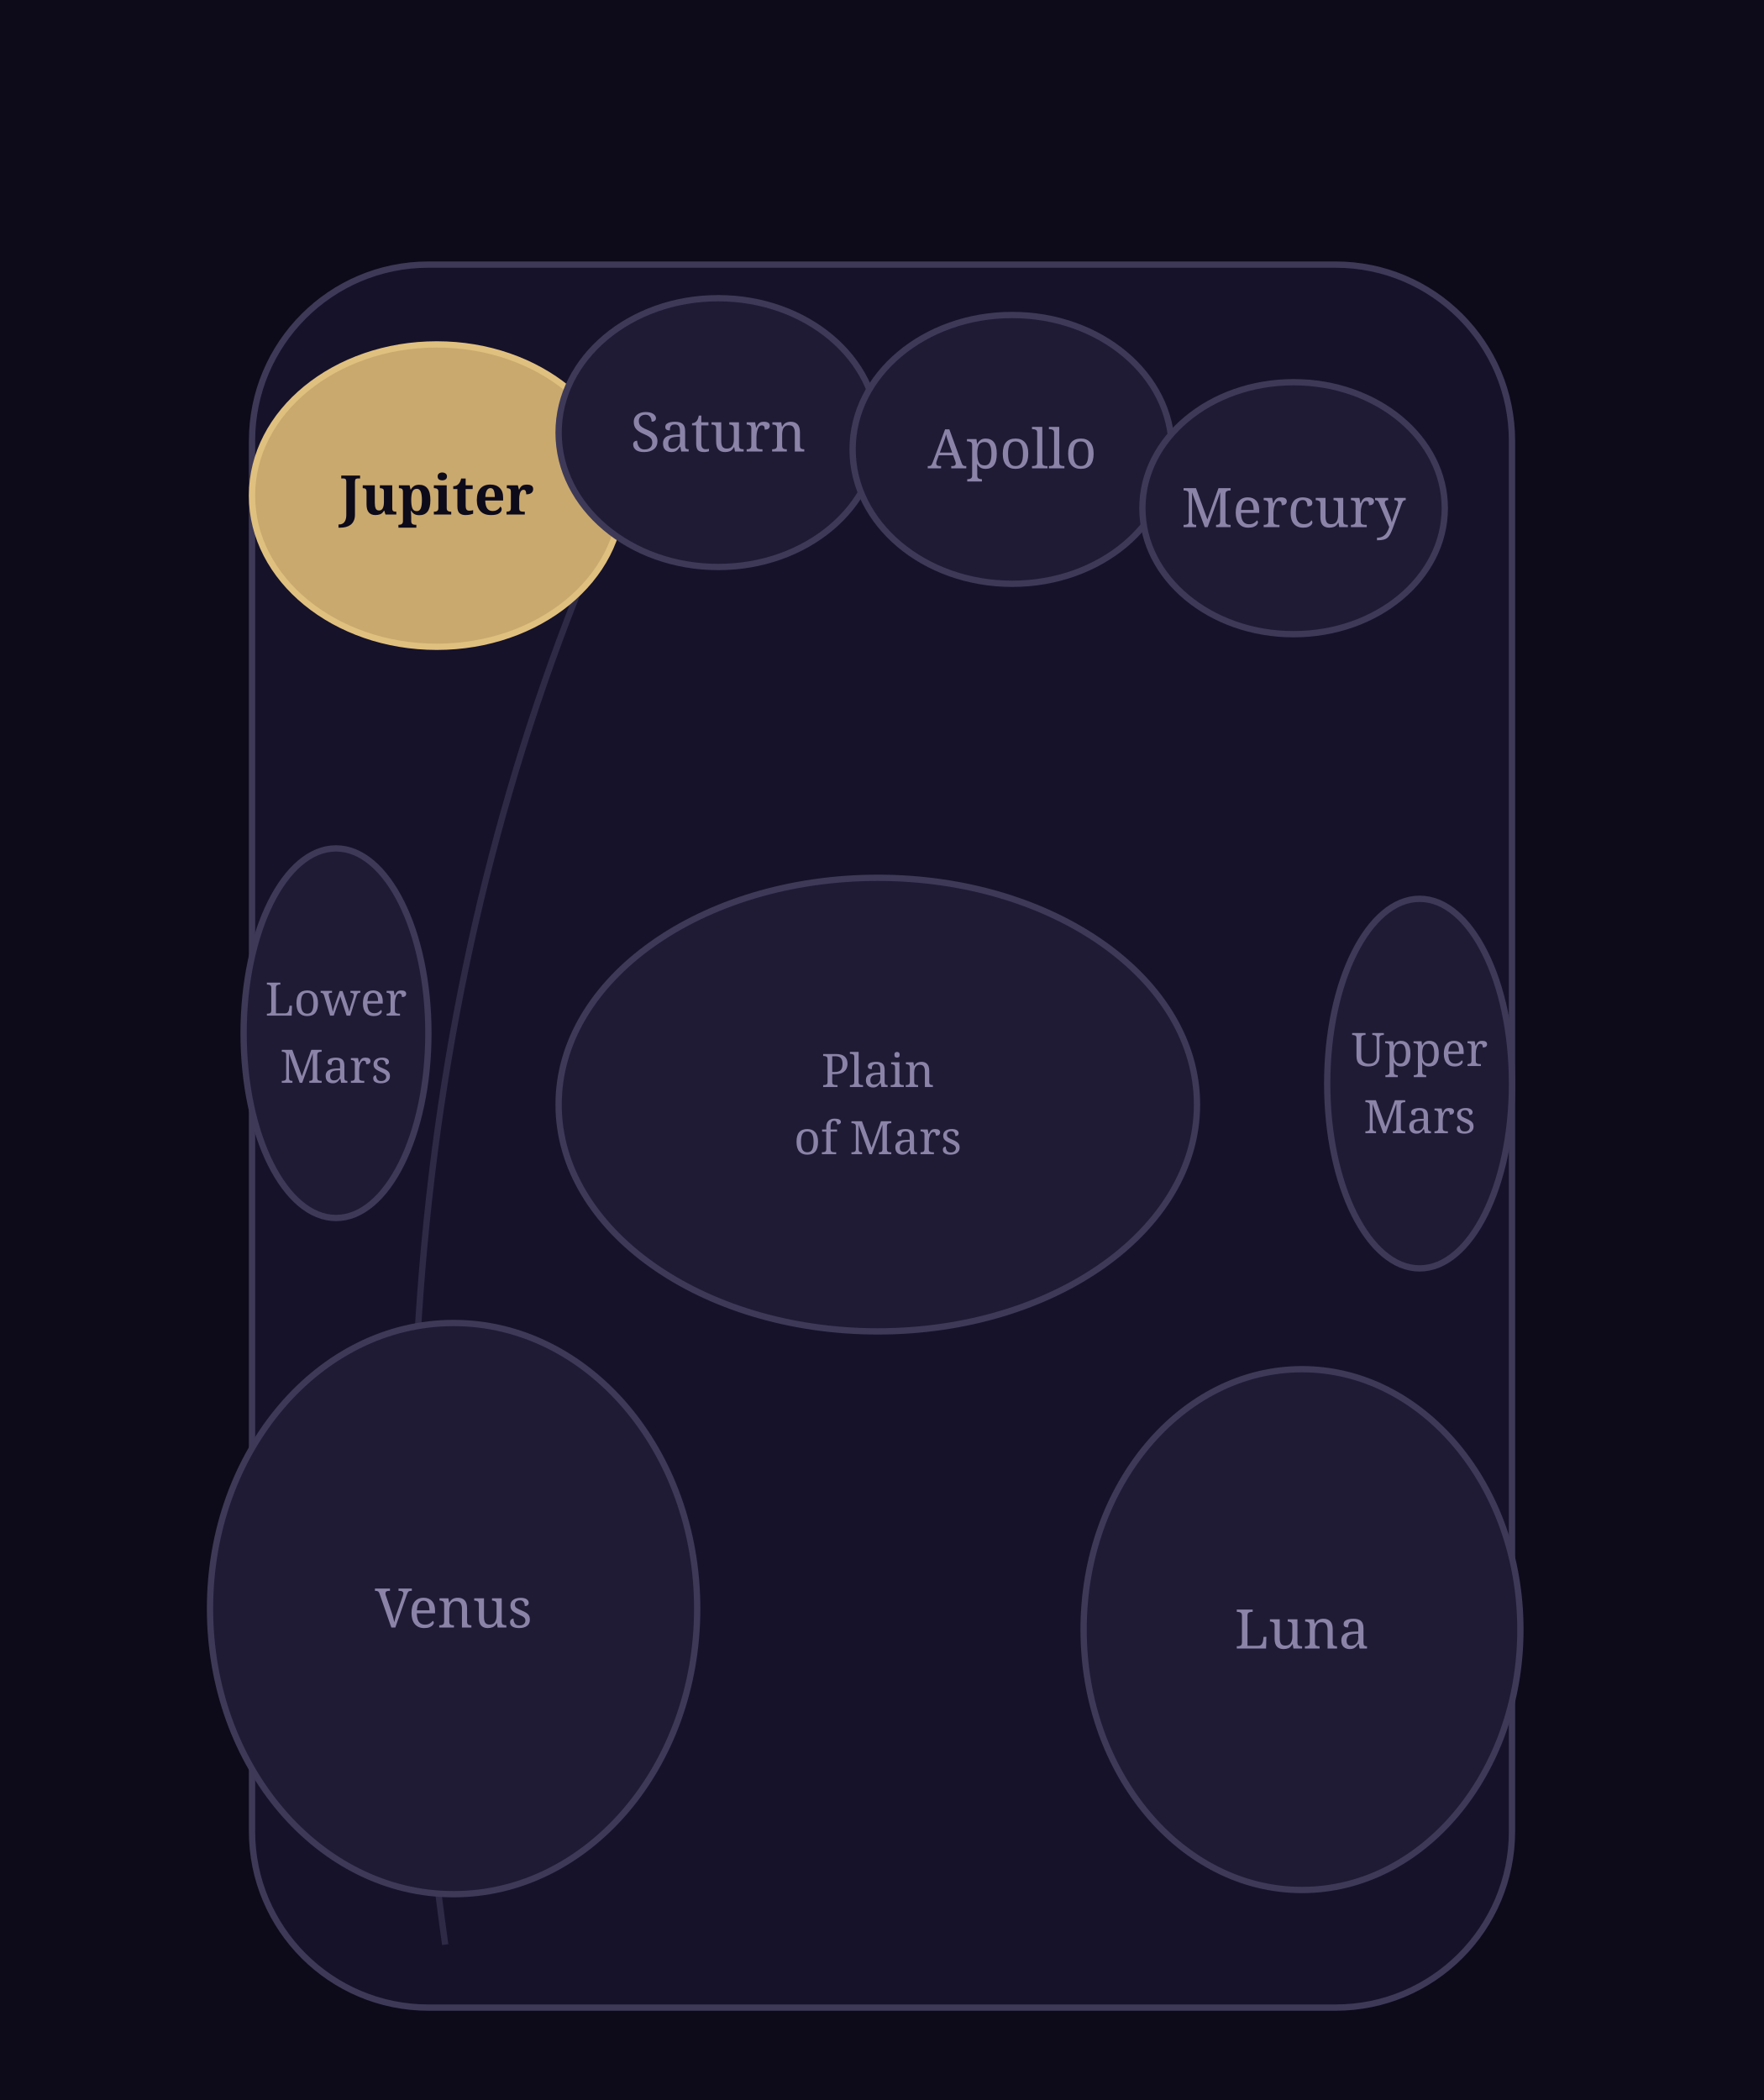
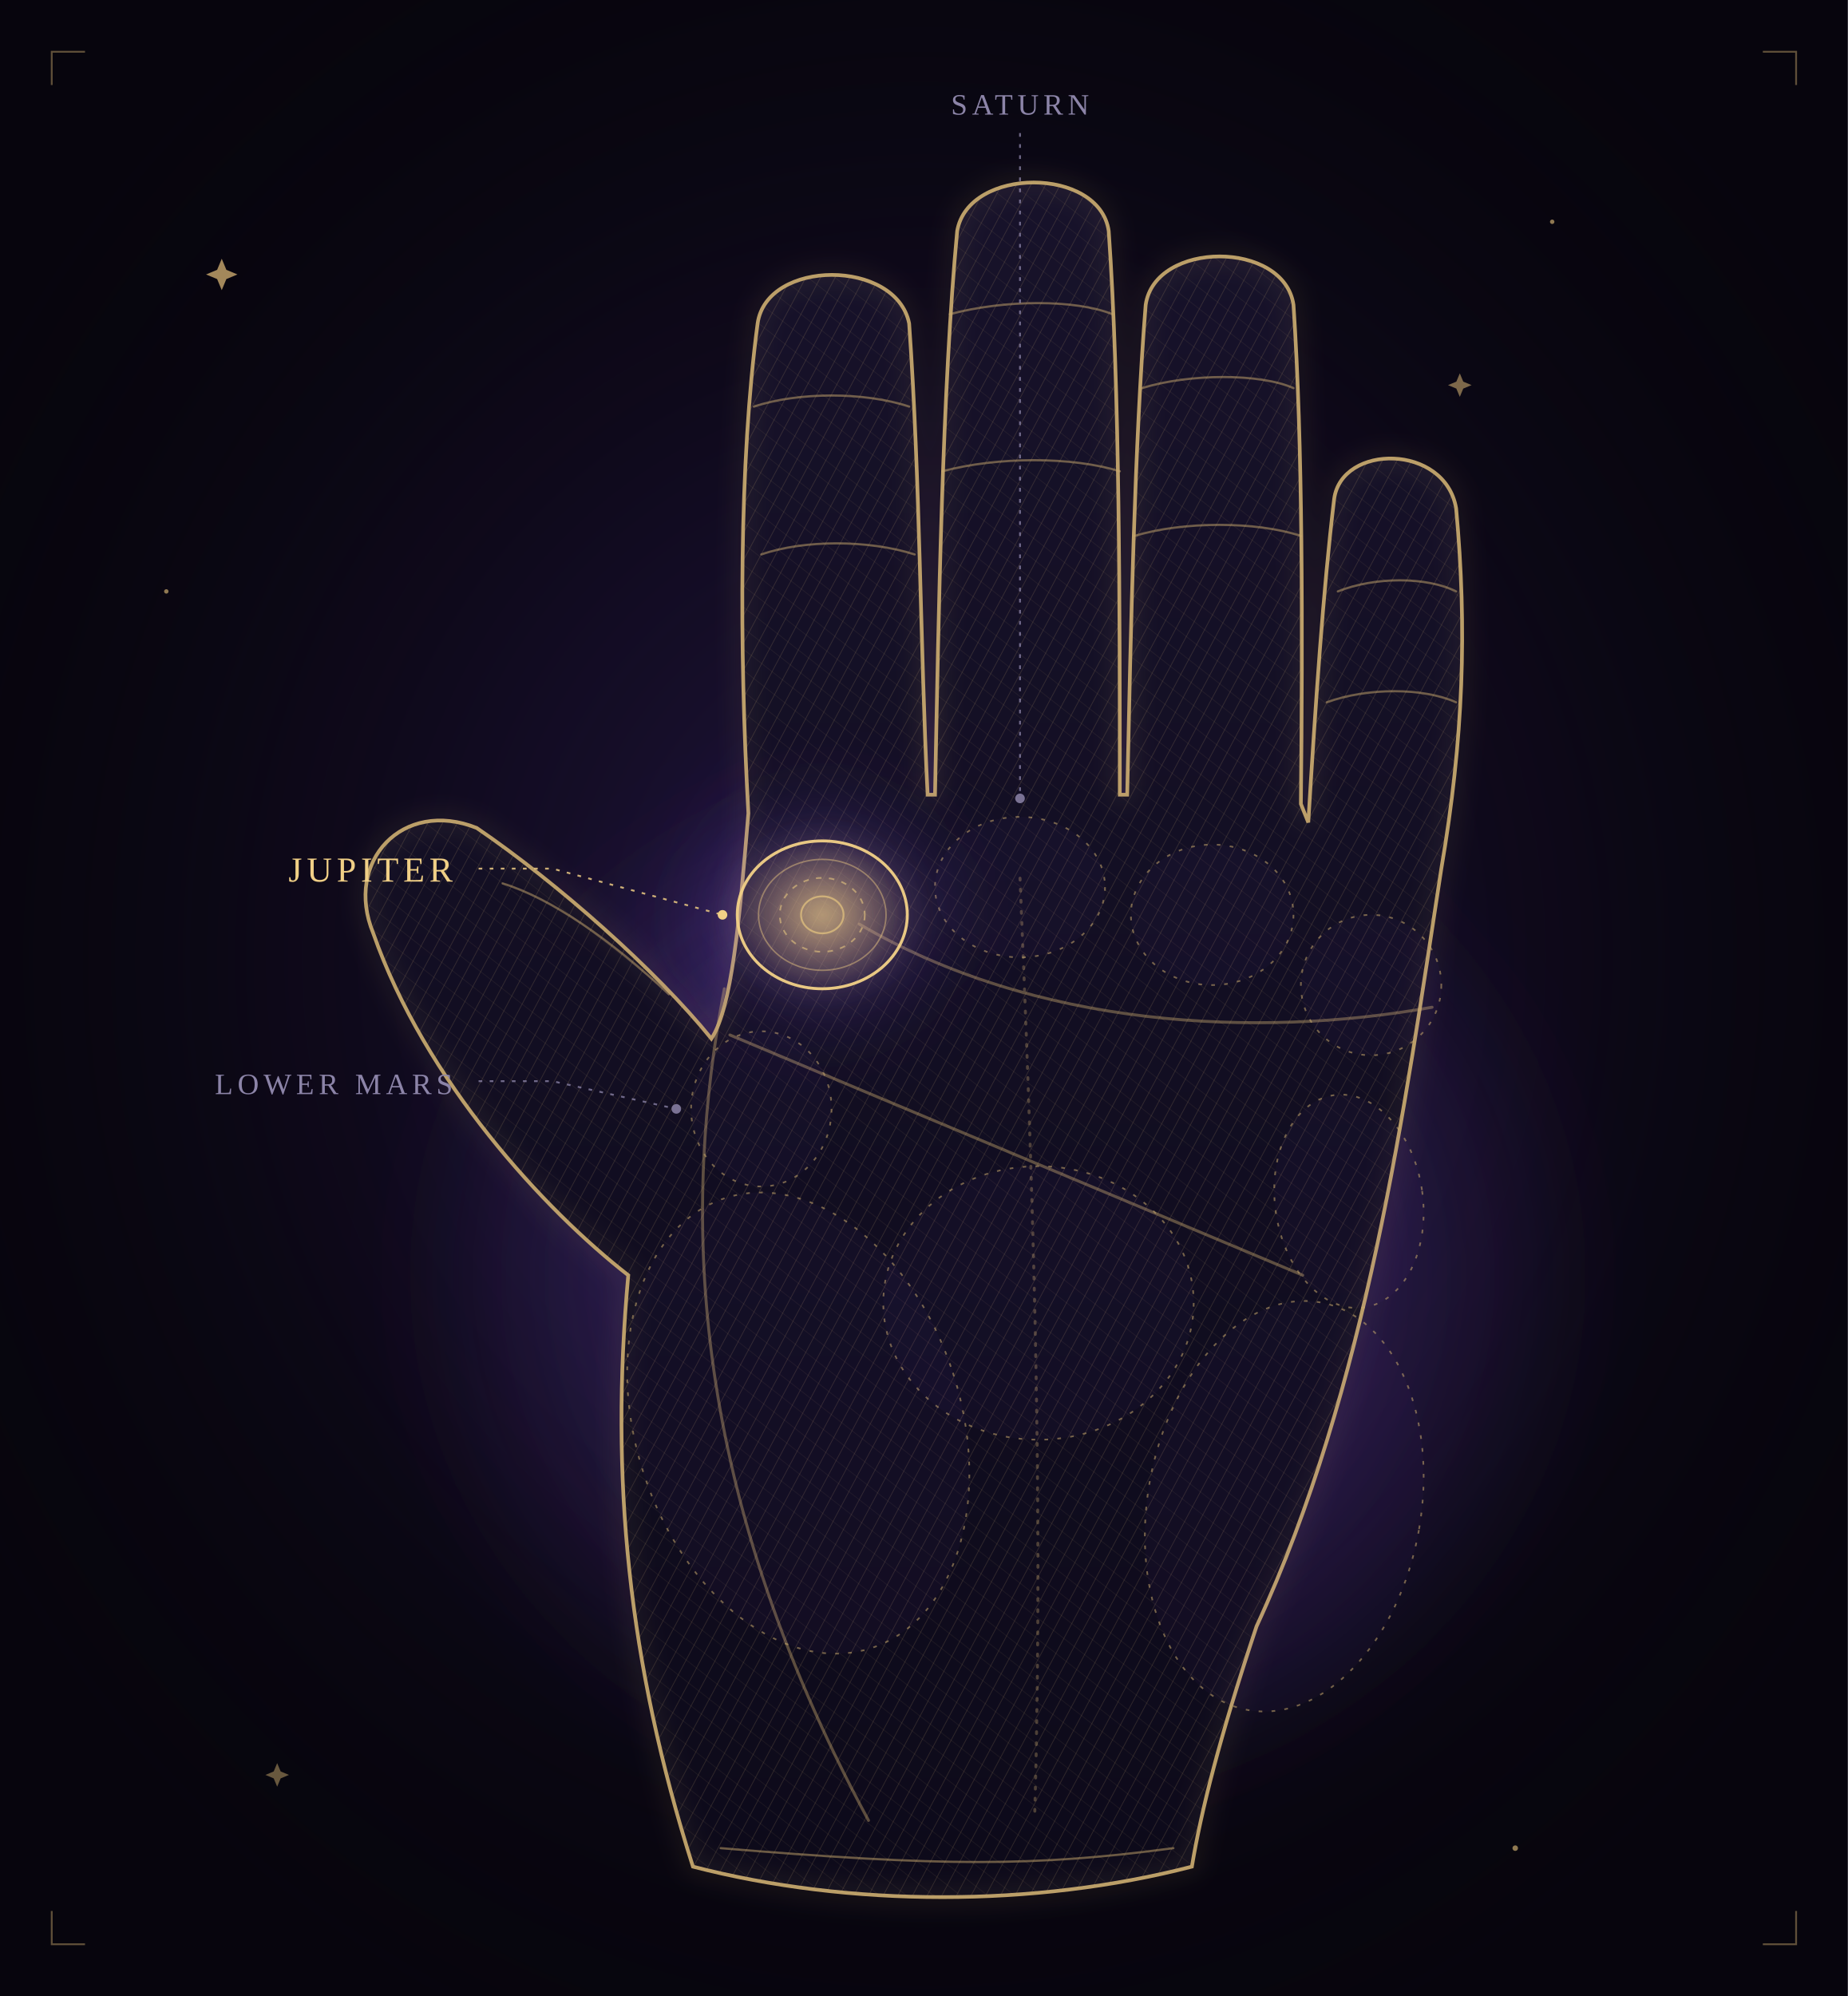
- <svg xmlns="http://www.w3.org/2000/svg" viewBox="0 0 420 500">
-   <rect width="420" height="500" fill="#0d0a1a" />
-   <rect x="60" y="63" width="300" height="415" rx="42" fill="#16122a" stroke="#3d3957" stroke-width="1.5" />
-   <path d="M 152 108 Q 78 263 106 463" fill="none" stroke="#2e2a46" stroke-width="1.5" />
-   <ellipse cx="104" cy="118" rx="44" ry="36" fill="#c9a96e" stroke="#e0c07e" stroke-width="1.5" />
-   <text x="104" y="118" text-anchor="middle" dominant-baseline="middle" font-family="Georgia,serif" font-size="13" font-weight="bold" fill="#0d0a1a">Jupiter</text>
-   <ellipse cx="171" cy="103" rx="38" ry="32" fill="#1f1b35" stroke="#3d3957" stroke-width="1.5" />
-   <text x="171" y="103" text-anchor="middle" dominant-baseline="middle" font-family="Georgia,serif" font-size="13" font-weight="normal" fill="#8c84a8">Saturn</text>
-   <ellipse cx="241" cy="107" rx="38" ry="32" fill="#1f1b35" stroke="#3d3957" stroke-width="1.5" />
-   <text x="241" y="107" text-anchor="middle" dominant-baseline="middle" font-family="Georgia,serif" font-size="13" font-weight="normal" fill="#8c84a8">Apollo</text>
-   <ellipse cx="308" cy="121" rx="36" ry="30" fill="#1f1b35" stroke="#3d3957" stroke-width="1.5" />
-   <text x="308" y="121" text-anchor="middle" dominant-baseline="middle" font-family="Georgia,serif" font-size="13" font-weight="normal" fill="#8c84a8">Mercury</text>
-   <ellipse cx="80" cy="246" rx="22" ry="44" fill="#1f1b35" stroke="#3d3957" stroke-width="1.5" />
-   <text x="80" y="238" text-anchor="middle" dominant-baseline="middle" font-family="Georgia,serif" font-size="11" font-weight="normal" fill="#8c84a8">Lower</text>
-   <text x="80" y="254" text-anchor="middle" dominant-baseline="middle" font-family="Georgia,serif" font-size="11" font-weight="normal" fill="#8c84a8">Mars</text>
-   <ellipse cx="338" cy="258" rx="22" ry="44" fill="#1f1b35" stroke="#3d3957" stroke-width="1.5" />
-   <text x="338" y="250" text-anchor="middle" dominant-baseline="middle" font-family="Georgia,serif" font-size="11" font-weight="normal" fill="#8c84a8">Upper</text>
-   <text x="338" y="266" text-anchor="middle" dominant-baseline="middle" font-family="Georgia,serif" font-size="11" font-weight="normal" fill="#8c84a8">Mars</text>
-   <ellipse cx="209" cy="263" rx="76" ry="54" fill="#1f1b35" stroke="#3d3957" stroke-width="1.5" />
-   <text x="209" y="255" text-anchor="middle" dominant-baseline="middle" font-family="Georgia,serif" font-size="11" font-weight="normal" fill="#8c84a8">Plain</text>
-   <text x="209" y="271" text-anchor="middle" dominant-baseline="middle" font-family="Georgia,serif" font-size="11" font-weight="normal" fill="#8c84a8">of Mars</text>
-   <ellipse cx="108" cy="383" rx="58" ry="68" fill="#1f1b35" stroke="#3d3957" stroke-width="1.5" />
-   <text x="108" y="383" text-anchor="middle" dominant-baseline="middle" font-family="Georgia,serif" font-size="13" font-weight="normal" fill="#8c84a8">Venus</text>
-   <ellipse cx="310" cy="388" rx="52" ry="62" fill="#1f1b35" stroke="#3d3957" stroke-width="1.5" />
-   <text x="310" y="388" text-anchor="middle" dominant-baseline="middle" font-family="Georgia,serif" font-size="13" font-weight="normal" fill="#8c84a8">Luna</text>
+ <svg xmlns="http://www.w3.org/2000/svg" viewBox="0 0 1000 1080" width="1000" height="1080" role="img" aria-labelledby="t">
+   <defs>
+     <radialGradient id="haze" cx="50%" cy="48%" r="60%">
+       <stop offset="0%" stop-color="#3a2470" stop-opacity="0.55" />
+       <stop offset="55%" stop-color="#1a1030" stop-opacity="0.35" />
+       <stop offset="100%" stop-color="#07050d" stop-opacity="0" />
+     </radialGradient>
+     <linearGradient id="skin" x1="0" y1="0" x2="0" y2="1">
+       <stop offset="0%" stop-color="#17122a" />
+       <stop offset="100%" stop-color="#0d0a1a" />
+     </linearGradient>
+     <radialGradient id="mountGlow" cx="50%" cy="50%" r="50%">
+       <stop offset="0%" stop-color="#e0c07e" stop-opacity="0.55" />
+       <stop offset="60%" stop-color="#c9a96e" stop-opacity="0.18" />
+       <stop offset="100%" stop-color="#c9a96e" stop-opacity="0" />
+     </radialGradient>
+     <radialGradient id="violetGlow" cx="50%" cy="50%" r="50%">
+       <stop offset="0%" stop-color="#8a5cf0" stop-opacity="0.5" />
+       <stop offset="100%" stop-color="#8a5cf0" stop-opacity="0" />
+     </radialGradient>
+     <filter id="blur" x="-50%" y="-50%" width="200%" height="200%">
+       <feGaussianBlur stdDeviation="22" />
+     </filter>
+     <filter id="softBlur" x="-50%" y="-50%" width="200%" height="200%">
+       <feGaussianBlur stdDeviation="6" />
+     </filter>
+     <filter id="lineGlow" x="-20%" y="-20%" width="140%" height="140%">
+       <feGaussianBlur stdDeviation="5" />
+     </filter>
+     <pattern id="hatch" width="7" height="7" patternUnits="userSpaceOnUse" patternTransform="rotate(28)">
+       <line x1="0" y1="0" x2="0" y2="7" stroke="#c9a96e" stroke-width="0.5" opacity="0.28" />
+     </pattern>
+     <pattern id="hatch2" width="9" height="9" patternUnits="userSpaceOnUse" patternTransform="rotate(-52)">
+       <line x1="0" y1="0" x2="0" y2="9" stroke="#c9a96e" stroke-width="0.4" opacity="0.16" />
+     </pattern>
+     <pattern id="grille" width="8" height="8" patternUnits="userSpaceOnUse">
+       <path d="M 0 4 H 8 M 4 0 V 8" stroke="#e0c07e" stroke-width="0.9" opacity="0.8" />
+     </pattern>
+     <clipPath id="hand">
+       <path d="M 335 1010 C 300 900 290 800 300 690 C 255 655 190 585 162 505 C 146 466 178 432 218 448 C 262 478 315 525 345 562 C 356 545 360 500 365 440 C 360 350 360 250 370 175 C 375 140 445 140 452 175 C 458 260 458 350 462 430 C 466 430 466 430 466 430 C 468 330 470 210 478 125 C 484 90 555 90 560 125 C 566 210 566 330 566 430 C 570 430 570 430 570 430 C 572 340 574 240 580 165 C 585 130 655 130 660 165 C 665 240 665 340 664 435 C 668 445 668 445 668 445 C 672 380 676 320 682 270 C 686 240 742 240 748 275 C 754 340 752 400 740 470 C 720 600 700 750 640 880 C 620 940 610 980 605 1010 C 520 1032 420 1032 335 1010 Z" />
+     </clipPath>
+   </defs>
+   <rect width="1000" height="1080" fill="#07050d" />
+   <rect width="1000" height="1080" fill="url(#haze)" />
+   <g stroke="#c9a96e" stroke-width="1" opacity="0.45" fill="none">
+     <path d="M 28 46 V 28 H 46" />
+     <path d="M 972 46 V 28 H 954" />
+     <path d="M 28 1034 V 1052 H 46" />
+     <path d="M 972 1034 V 1052 H 954" />
+   </g>
+   <g>
+     <path transform="translate(120 148) scale(1)" d="M 0 -8 l 2.5 6 6 2.5 -6 2.5 -2.5 6 -2.5 -6 -6 -2.5 6 -2.5z" fill="#c9a96e" opacity="0.8" />
+     <path transform="translate(790 208) scale(0.75)" d="M 0 -8 l 2.5 6 6 2.5 -6 2.5 -2.5 6 -2.5 -6 -6 -2.5 6 -2.5z" fill="#c9a96e" opacity="0.6" />
+     <path transform="translate(150 960) scale(0.75)" d="M 0 -8 l 2.5 6 6 2.5 -6 2.5 -2.5 6 -2.5 -6 -6 -2.5 6 -2.5z" fill="#c9a96e" opacity="0.5" />
+     <g fill="#c9a96e" opacity="0.7">
+       <circle cx="820" cy="1000" r="1.5" />
+       <circle cx="90" cy="320" r="1.2" />
+       <circle cx="840" cy="120" r="1.2" />
+     </g>
+   </g>
+   <g transform="translate(40 0) scale(1)">
+     <g class="hand">
+       <ellipse cx="500" cy="690" rx="330" ry="300" fill="url(#violetGlow)" filter="url(#blur)" opacity="0.9" />
+       <path d="M 335 1010 C 300 900 290 800 300 690 C 255 655 190 585 162 505 C 146 466 178 432 218 448 C 262 478 315 525 345 562 C 356 545 360 500 365 440 C 360 350 360 250 370 175 C 375 140 445 140 452 175 C 458 260 458 350 462 430 C 466 430 466 430 466 430 C 468 330 470 210 478 125 C 484 90 555 90 560 125 C 566 210 566 330 566 430 C 570 430 570 430 570 430 C 572 340 574 240 580 165 C 585 130 655 130 660 165 C 665 240 665 340 664 435 C 668 445 668 445 668 445 C 672 380 676 320 682 270 C 686 240 742 240 748 275 C 754 340 752 400 740 470 C 720 600 700 750 640 880 C 620 940 610 980 605 1010 C 520 1032 420 1032 335 1010 Z" fill="url(#skin)" />
+       <g clip-path="url(#hand)">
+         <rect width="1000" height="1080" fill="url(#hatch)" />
+         <rect width="1000" height="1080" fill="url(#hatch2)" />
+       </g>
+       <path d="M 335 1010 C 300 900 290 800 300 690 C 255 655 190 585 162 505 C 146 466 178 432 218 448 C 262 478 315 525 345 562 C 356 545 360 500 365 440 C 360 350 360 250 370 175 C 375 140 445 140 452 175 C 458 260 458 350 462 430 C 466 430 466 430 466 430 C 468 330 470 210 478 125 C 484 90 555 90 560 125 C 566 210 566 330 566 430 C 570 430 570 430 570 430 C 572 340 574 240 580 165 C 585 130 655 130 660 165 C 665 240 665 340 664 435 C 668 445 668 445 668 445 C 672 380 676 320 682 270 C 686 240 742 240 748 275 C 754 340 752 400 740 470 C 720 600 700 750 640 880 C 620 940 610 980 605 1010 C 520 1032 420 1032 335 1010 Z" fill="none" stroke="#c9a96e" stroke-width="2" opacity="0.92" />
+       <path d="M 335 1010 C 300 900 290 800 300 690 C 255 655 190 585 162 505 C 146 466 178 432 218 448 C 262 478 315 525 345 562 C 356 545 360 500 365 440 C 360 350 360 250 370 175 C 375 140 445 140 452 175 C 458 260 458 350 462 430 C 466 430 466 430 466 430 C 468 330 470 210 478 125 C 484 90 555 90 560 125 C 566 210 566 330 566 430 C 570 430 570 430 570 430 C 572 340 574 240 580 165 C 585 130 655 130 660 165 C 665 240 665 340 664 435 C 668 445 668 445 668 445 C 672 380 676 320 682 270 C 686 240 742 240 748 275 C 754 340 752 400 740 470 C 720 600 700 750 640 880 C 620 940 610 980 605 1010 C 520 1032 420 1032 335 1010 Z" fill="none" stroke="#e0c07e" stroke-width="6" opacity="0.12" filter="url(#softBlur)" />
+       <g fill="none" stroke="#c9a96e" stroke-width="1.2" opacity="0.5" stroke-linecap="round">
+         <path d="M 372 300 C 395 292 430 292 455 300" />
+         <path d="M 368 220 C 392 212 428 212 452 220" />
+         <path d="M 470 255 C 500 247 540 247 566 255" />
+         <path d="M 474 170 C 504 162 542 162 562 170" />
+         <path d="M 574 290 C 600 282 640 282 664 290" />
+         <path d="M 578 210 C 604 202 642 202 660 210" />
+         <path d="M 678 380 C 700 372 730 372 748 380" />
+         <path d="M 684 320 C 704 312 732 312 748 320" />
+         <path d="M 232 478 C 258 486 290 508 322 538" />
+         <path d="M 350 1000 C 470 1010 520 1010 595 1000" />
+       </g>
+       <g fill="none" stroke="#c9a96e" stroke-width="1.6" stroke-linecap="round" opacity="0.42">
+         <path d="M 352 535 C 330 650 330 800 430 985" />
+         <path d="M 735 545 C 640 562 520 556 425 500" />
+         <path d="M 355 560 C 450 600 570 650 665 690" />
+         <path d="M 520 980 C 525 800 518 620 512 475" stroke-dasharray="1 5" opacity="0.8" />
+       </g>
+     </g>
+     <g>
+       <ellipse cx="512" cy="480" rx="46" ry="38" transform="rotate(0 512 480)" fill="rgba(122,72,201,0.06)" stroke="#c9a96e" stroke-width="0.9" stroke-dasharray="2 5" opacity="0.55" />
+       <ellipse cx="616" cy="495" rx="44" ry="38" transform="rotate(0 616 495)" fill="rgba(122,72,201,0.06)" stroke="#c9a96e" stroke-width="0.9" stroke-dasharray="2 5" opacity="0.55" />
+       <ellipse cx="702" cy="533" rx="38" ry="38" transform="rotate(0 702 533)" fill="rgba(122,72,201,0.06)" stroke="#c9a96e" stroke-width="0.9" stroke-dasharray="2 5" opacity="0.55" />
+       <ellipse cx="690" cy="650" rx="40" ry="58" transform="rotate(-8 690 650)" fill="rgba(122,72,201,0.06)" stroke="#c9a96e" stroke-width="0.9" stroke-dasharray="2 5" opacity="0.55" />
+       <ellipse cx="372" cy="600" rx="38" ry="42" transform="rotate(0 372 600)" fill="rgba(122,72,201,0.06)" stroke="#c9a96e" stroke-width="0.9" stroke-dasharray="2 5" opacity="0.55" />
+       <ellipse cx="522" cy="705" rx="84" ry="74" transform="rotate(0 522 705)" fill="rgba(122,72,201,0.06)" stroke="#c9a96e" stroke-width="0.9" stroke-dasharray="2 5" opacity="0.55" />
+       <ellipse cx="392" cy="770" rx="88" ry="128" transform="rotate(-18 392 770)" fill="rgba(122,72,201,0.06)" stroke="#c9a96e" stroke-width="0.9" stroke-dasharray="2 5" opacity="0.55" />
+       <ellipse cx="655" cy="815" rx="74" ry="112" transform="rotate(10 655 815)" fill="rgba(122,72,201,0.06)" stroke="#c9a96e" stroke-width="0.9" stroke-dasharray="2 5" opacity="0.55" />
+     </g>
+     <g>
+       <ellipse cx="405" cy="495" rx="78.2" ry="68" transform="rotate(0 405 495)" fill="url(#violetGlow)" filter="url(#blur)" opacity="0.9" />
+       <ellipse cx="405" cy="495" rx="57.5" ry="50" transform="rotate(0 405 495)" fill="url(#mountGlow)" filter="url(#softBlur)" />
+       <ellipse cx="405" cy="495" rx="46" ry="40" transform="rotate(0 405 495)" fill="url(#mountGlow)" opacity="0.9" />
+       <ellipse cx="405" cy="495" rx="46" ry="40" transform="rotate(0 405 495)" fill="none" stroke="#e0c07e" stroke-width="0.70" opacity="0.35" stroke-dasharray="3 4" />
+       <ellipse cx="405" cy="495" rx="34.5" ry="30" transform="rotate(0 405 495)" fill="none" stroke="#e0c07e" stroke-width="0.80" opacity="0.49" stroke-dasharray="" />
+       <ellipse cx="405" cy="495" rx="23" ry="20" transform="rotate(0 405 495)" fill="none" stroke="#e0c07e" stroke-width="0.90" opacity="0.63" stroke-dasharray="3 4" />
+       <ellipse cx="405" cy="495" rx="11.5" ry="10" transform="rotate(0 405 495)" fill="none" stroke="#e0c07e" stroke-width="1.00" opacity="0.76" stroke-dasharray="" />
+       <ellipse cx="405" cy="495" rx="46" ry="40" transform="rotate(0 405 495)" fill="none" stroke="#f0cf86" stroke-width="1.6" opacity="0.95" />
+     </g>
+   </g>
+   <g>
+     <g opacity="1">
+       <path d="M 259 470 L 299 470 L 391 495" fill="none" stroke="#e0c07e" stroke-width="1" stroke-dasharray="2 4" opacity="0.9" />
+       <circle cx="391" cy="495" r="2.6" fill="#f0cf86" />
+     </g>
+     <text x="245" y="477" text-anchor="end" font-family="Cinzel, 'Times New Roman', Georgia, serif" font-size="19" letter-spacing="2.5" fill="#f0cf86" opacity="1">
+       <tspan x="245" dy="0">JUPITER</tspan>
+     </text>
+   </g>
+   <g>
+     <g opacity="0.85">
+       <path d="M 552 72 L 552 432" fill="none" stroke="#8c84a8" stroke-width="1" stroke-dasharray="2 4" opacity="0.9" />
+       <circle cx="552" cy="432" r="2.6" fill="#8c84a8" />
+     </g>
+     <text x="552" y="62" text-anchor="middle" font-family="Cinzel, 'Times New Roman', Georgia, serif" font-size="16" letter-spacing="2.5" fill="#8c84a8" opacity="1">
+       <tspan x="552" dy="0">SATURN</tspan>
+     </text>
+   </g>
+   <g>
+     <g opacity="0.85">
+       <path d="M 259 585 L 299 585 L 366 600" fill="none" stroke="#8c84a8" stroke-width="1" stroke-dasharray="2 4" opacity="0.9" />
+       <circle cx="366" cy="600" r="2.6" fill="#8c84a8" />
+     </g>
+     <text x="245" y="592" text-anchor="end" font-family="Cinzel, 'Times New Roman', Georgia, serif" font-size="16" letter-spacing="2.5" fill="#8c84a8" opacity="1">
+       <tspan x="245" dy="0">LOWER MARS</tspan>
+     </text>
+   </g>
</svg>
